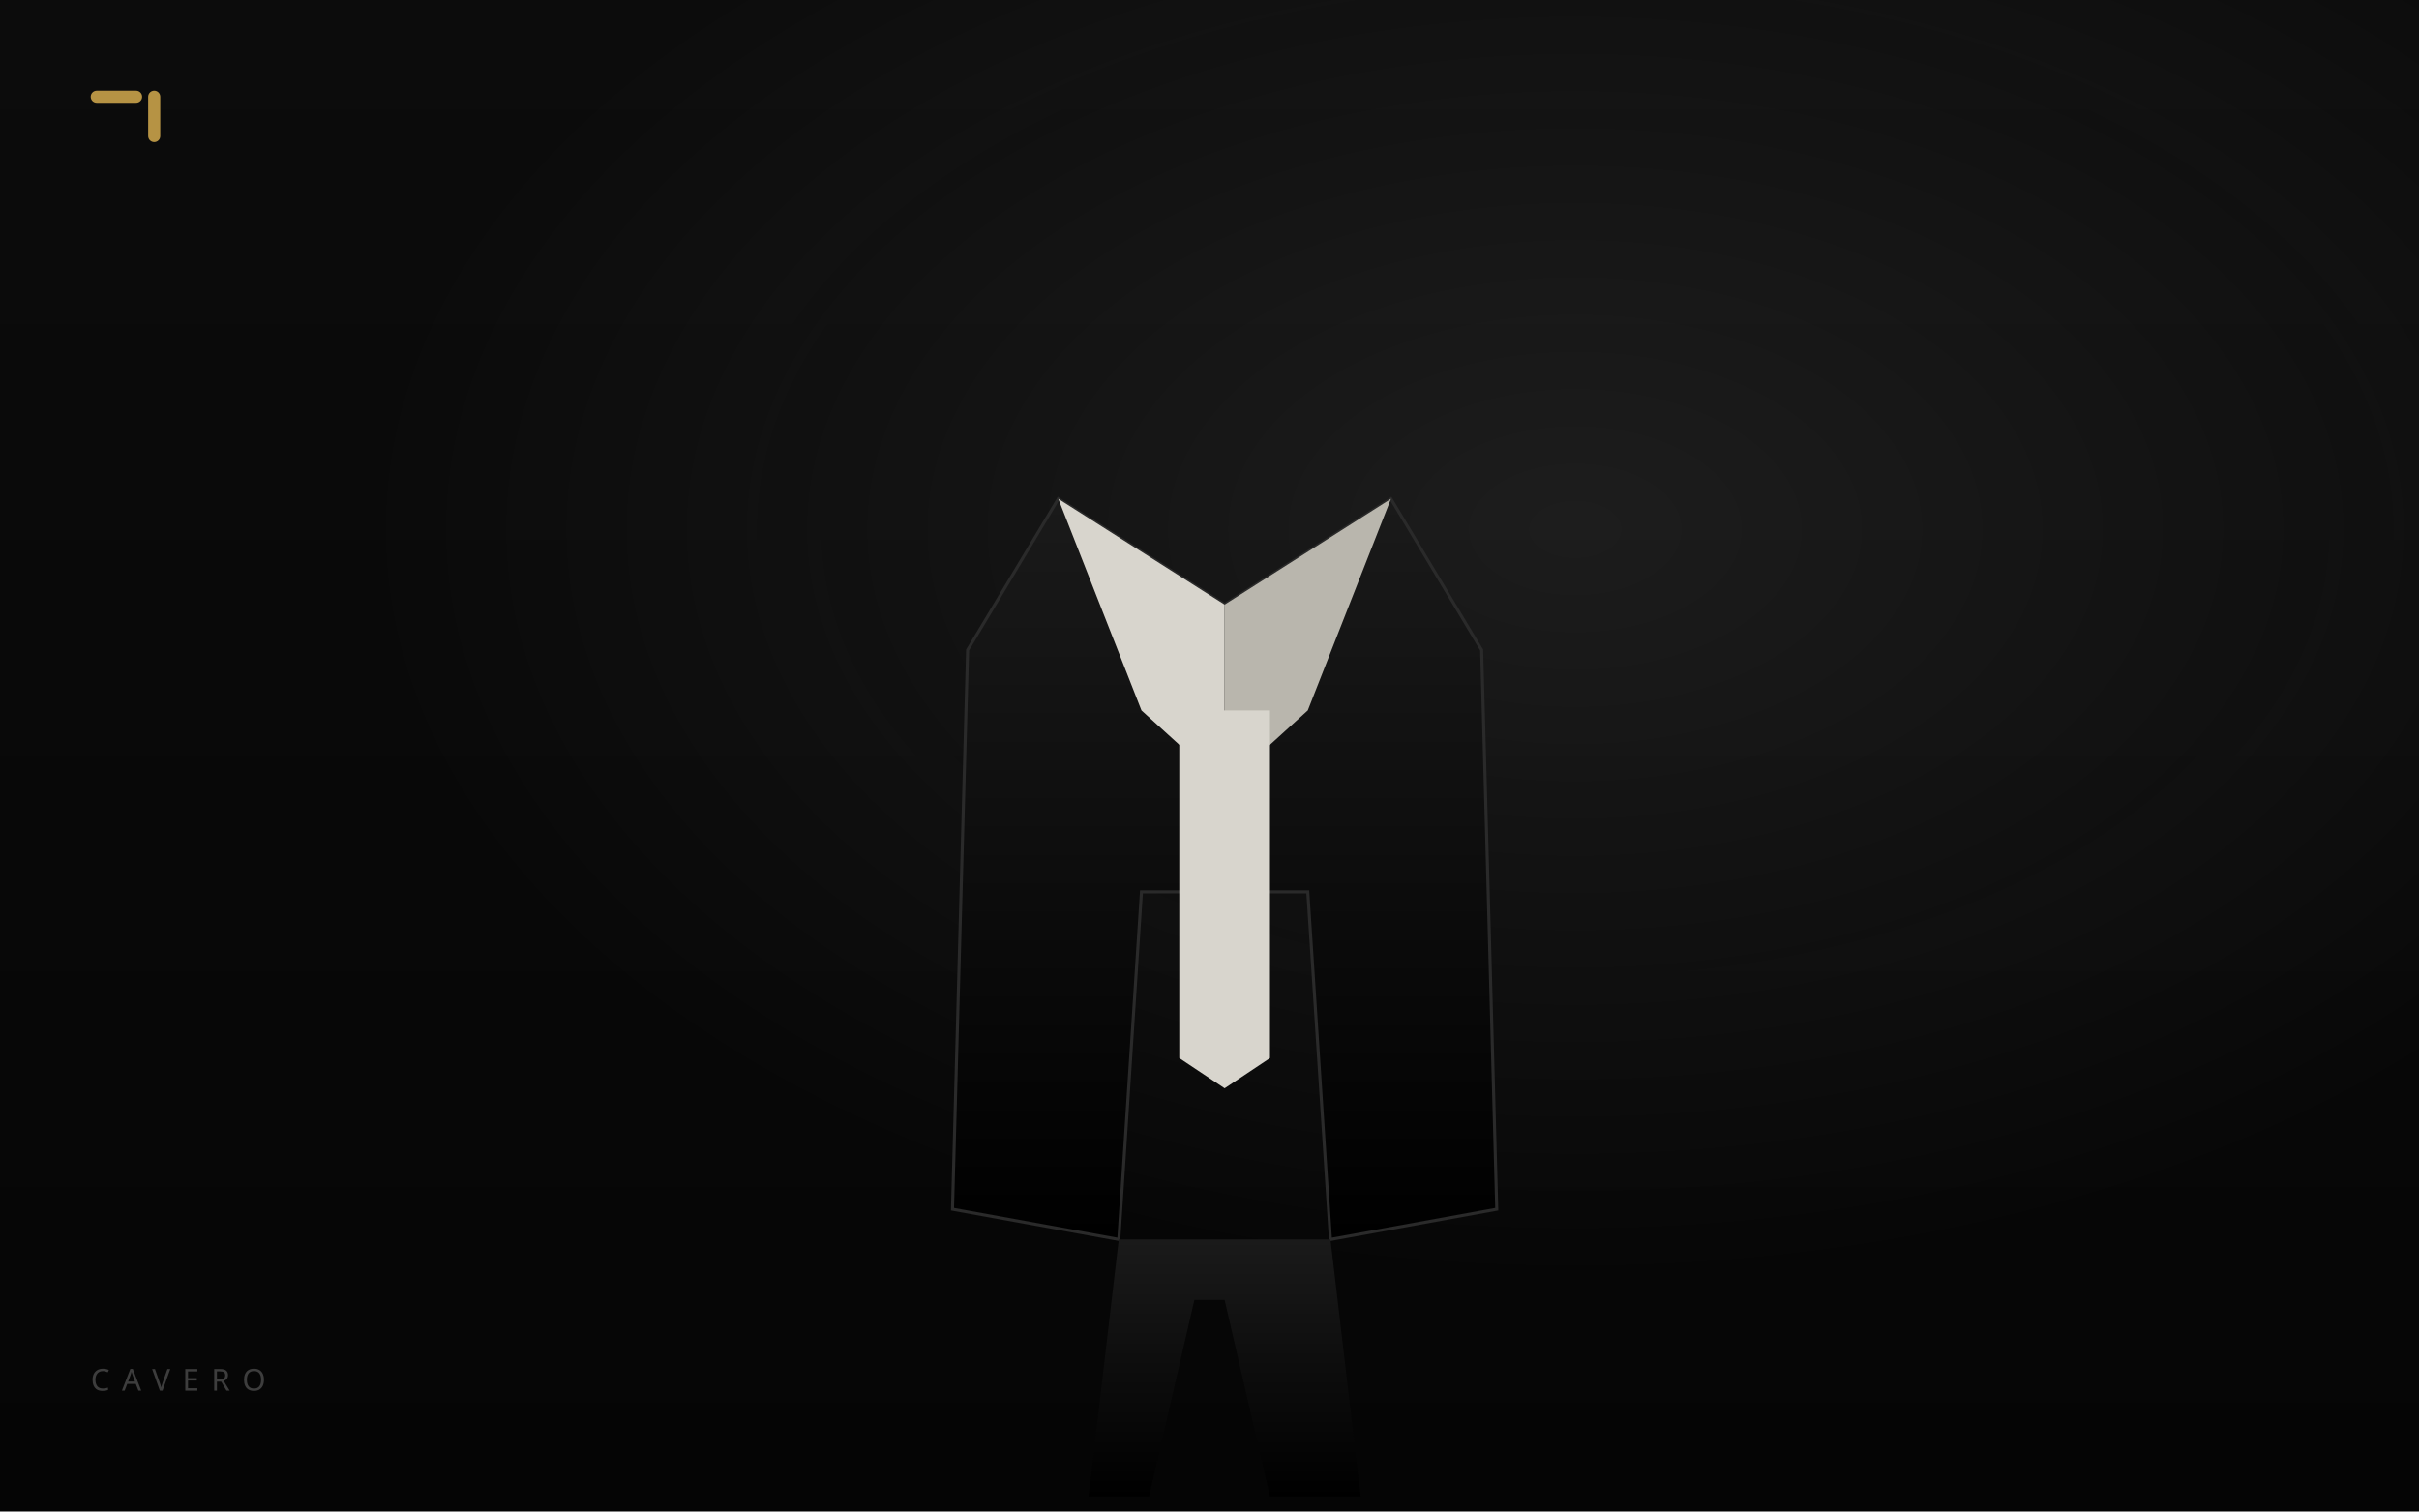
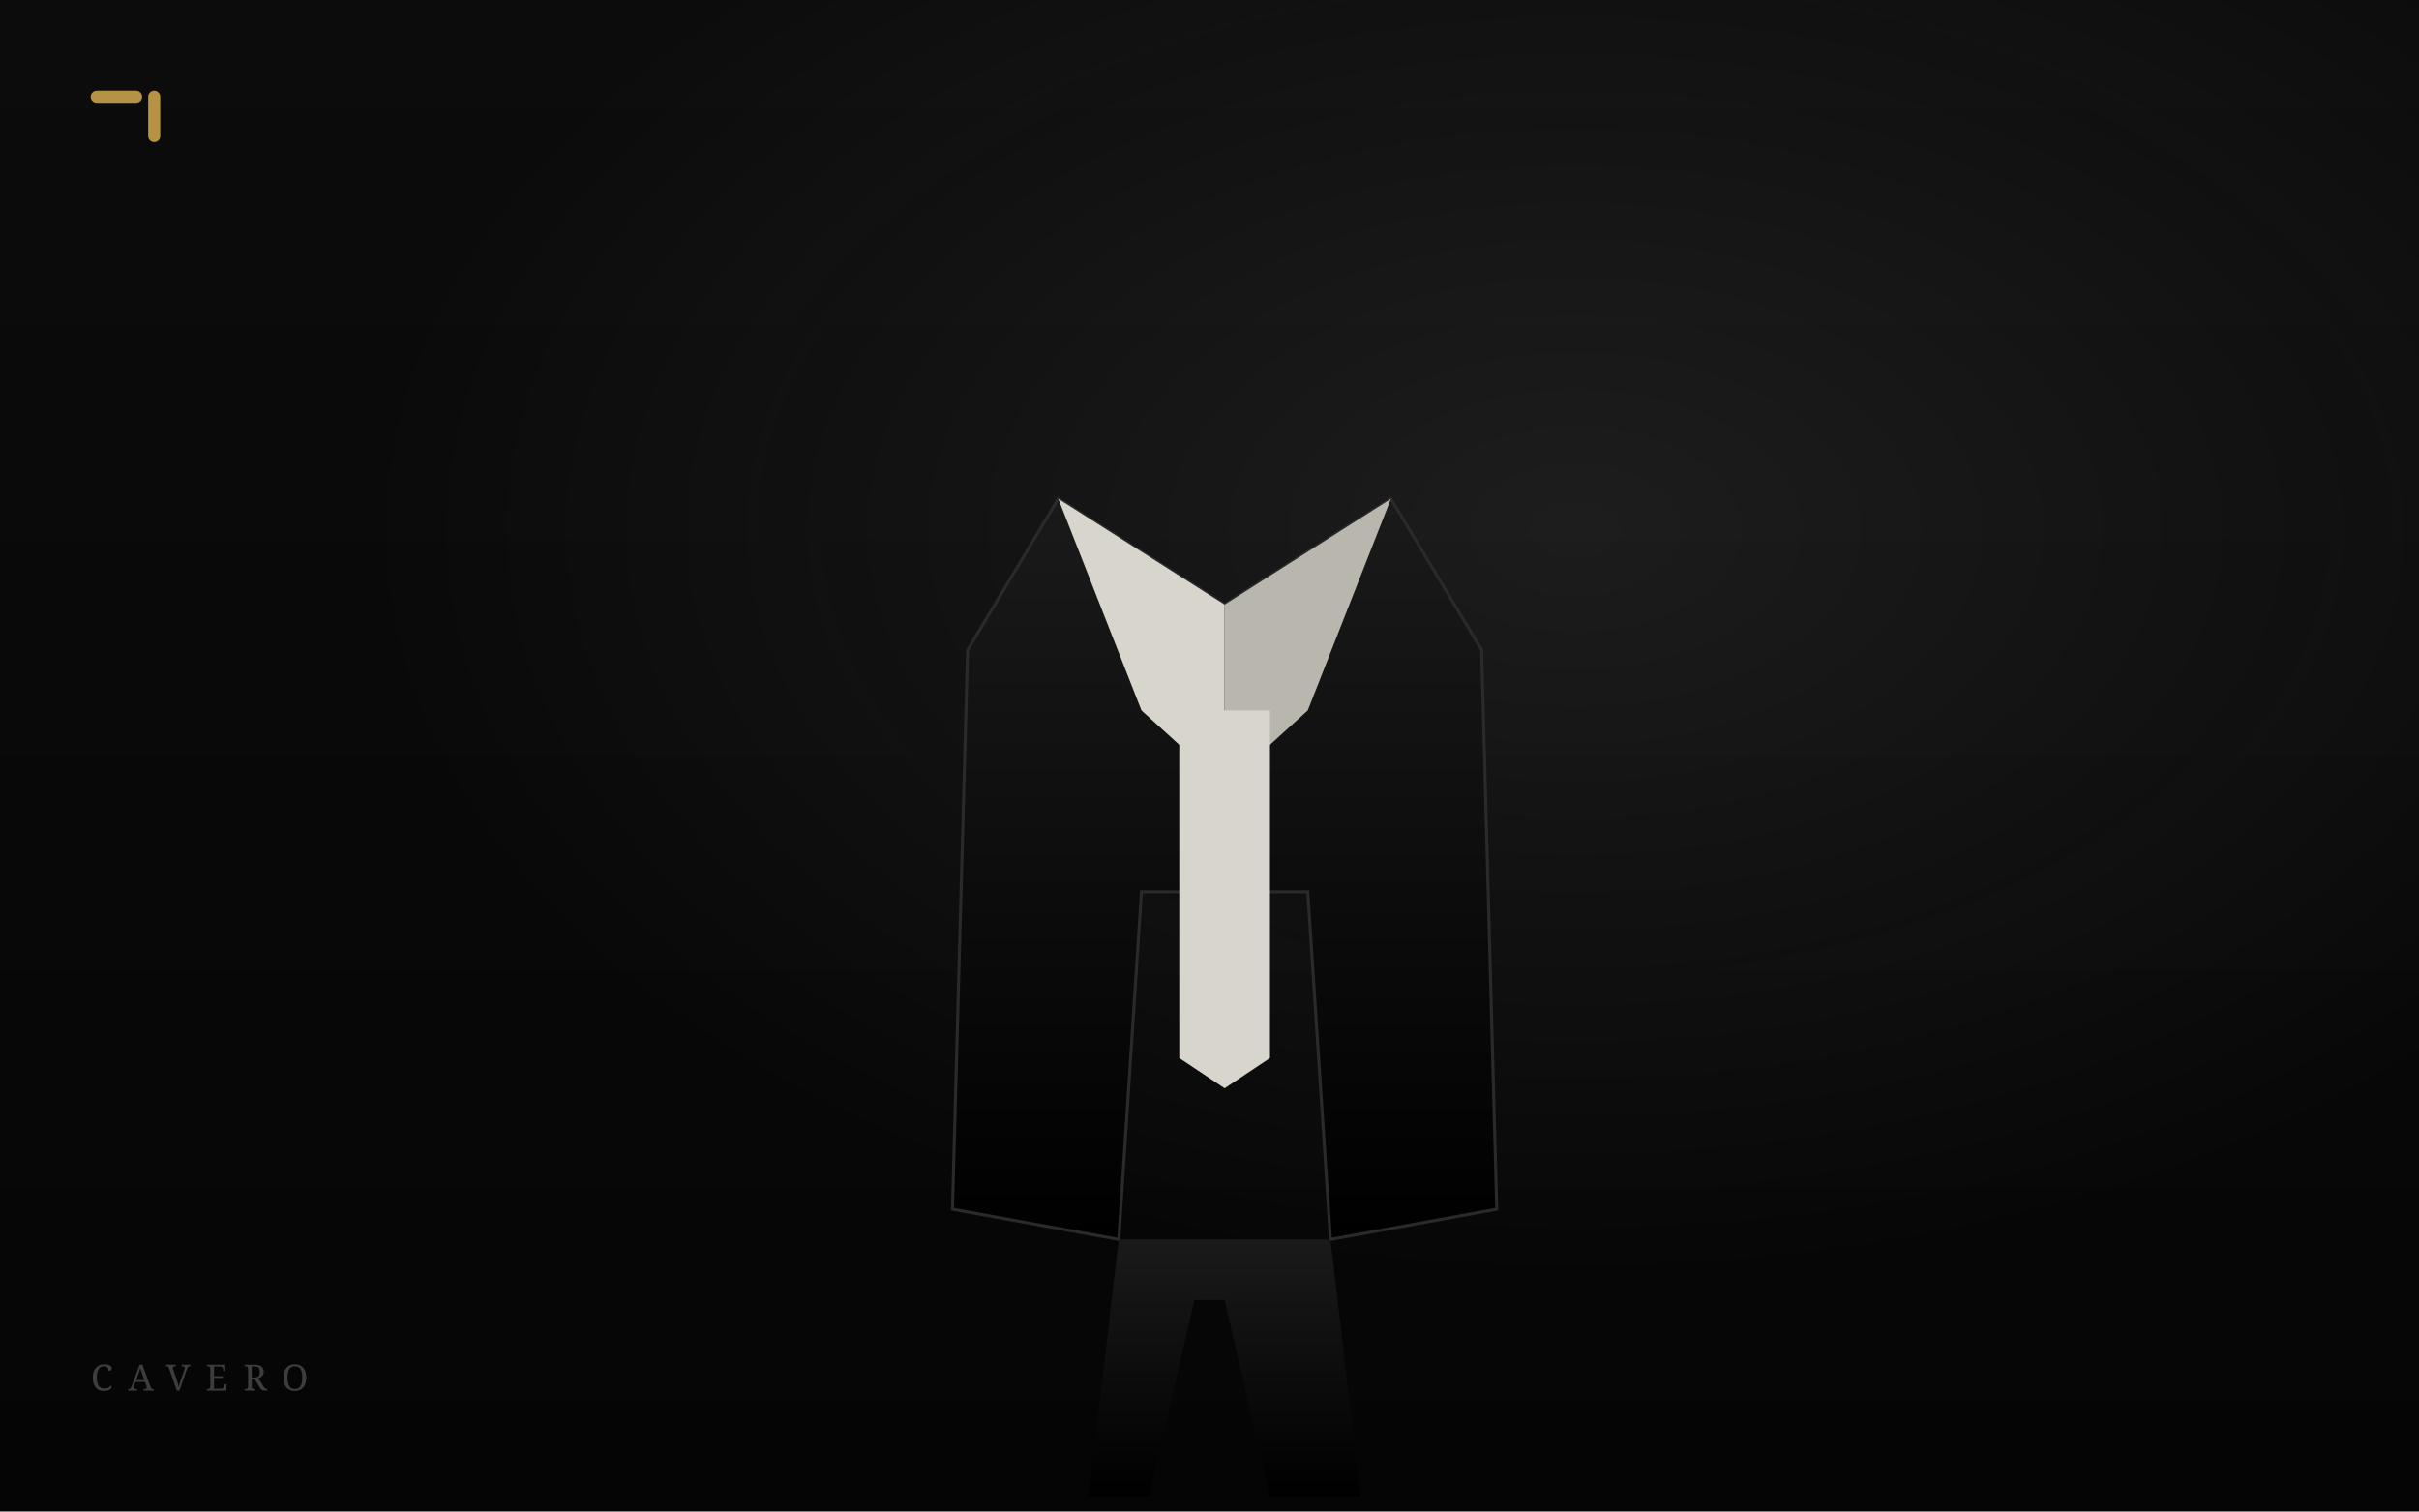
<svg xmlns="http://www.w3.org/2000/svg" width="1600" height="1000" viewBox="0 0 1600 1000">
  <defs>
    <linearGradient id="bgH" x1="0" y1="0" x2="0" y2="1">
      <stop offset="0" stop-color="#0c0c0c" />
      <stop offset="1" stop-color="#050505" />
    </linearGradient>
    <radialGradient id="hg" cx="0.65" cy="0.35" r="0.5">
      <stop offset="0" stop-color="#88888826" />
      <stop offset="1" stop-color="#88888800" />
    </radialGradient>
    <linearGradient id="hsuit" x1="0" y1="0" x2="0" y2="1">
      <stop offset="0" stop-color="#1a1a1a" />
      <stop offset="1" stop-color="#000" />
    </linearGradient>
  </defs>
  <rect width="1600" height="1000" fill="url(#bgH)" />
  <rect width="1600" height="1000" fill="url(#hg)" />
  <path d="M640 430 L700 330 L810 400 L920 330 L980 430 L990 800 L880 820 L865 590 L755 590 L740 820 L630 800 Z" fill="url(#hsuit)" stroke="#2a2a2a" stroke-width="2" />
  <path d="M700 330 L810 400 L810 520 L755 470 Z" fill="#d8d5cd" />
  <path d="M920 330 L810 400 L810 520 L865 470 Z" fill="#b9b6ad" />
  <path d="M780 470 L840 470 L840 700 L810 720 L780 700 Z" fill="#d8d5cd" />
  <path d="M740 820 L880 820 L900 990 L840 990 L810 860 L790 860 L760 990 L720 990 Z" fill="url(#hsuit)" />
  <rect x="60" y="60" width="34" height="8" rx="4" fill="#c9a24a" opacity="0.9" />
  <rect x="98" y="60" width="8" height="34" rx="4" fill="#c9a24a" opacity="0.9" />
-   <text x="60" y="920" fill="#3d3d3d" font-family="Vazirmatn, sans-serif" font-size="20" letter-spacing="8">CAVERO</text>
+   <text x="60" y="920" fill="#3d3d3d" font-family="Garamond, Georgia, serif" font-size="24" letter-spacing="10">CAVERO</text>
</svg>
